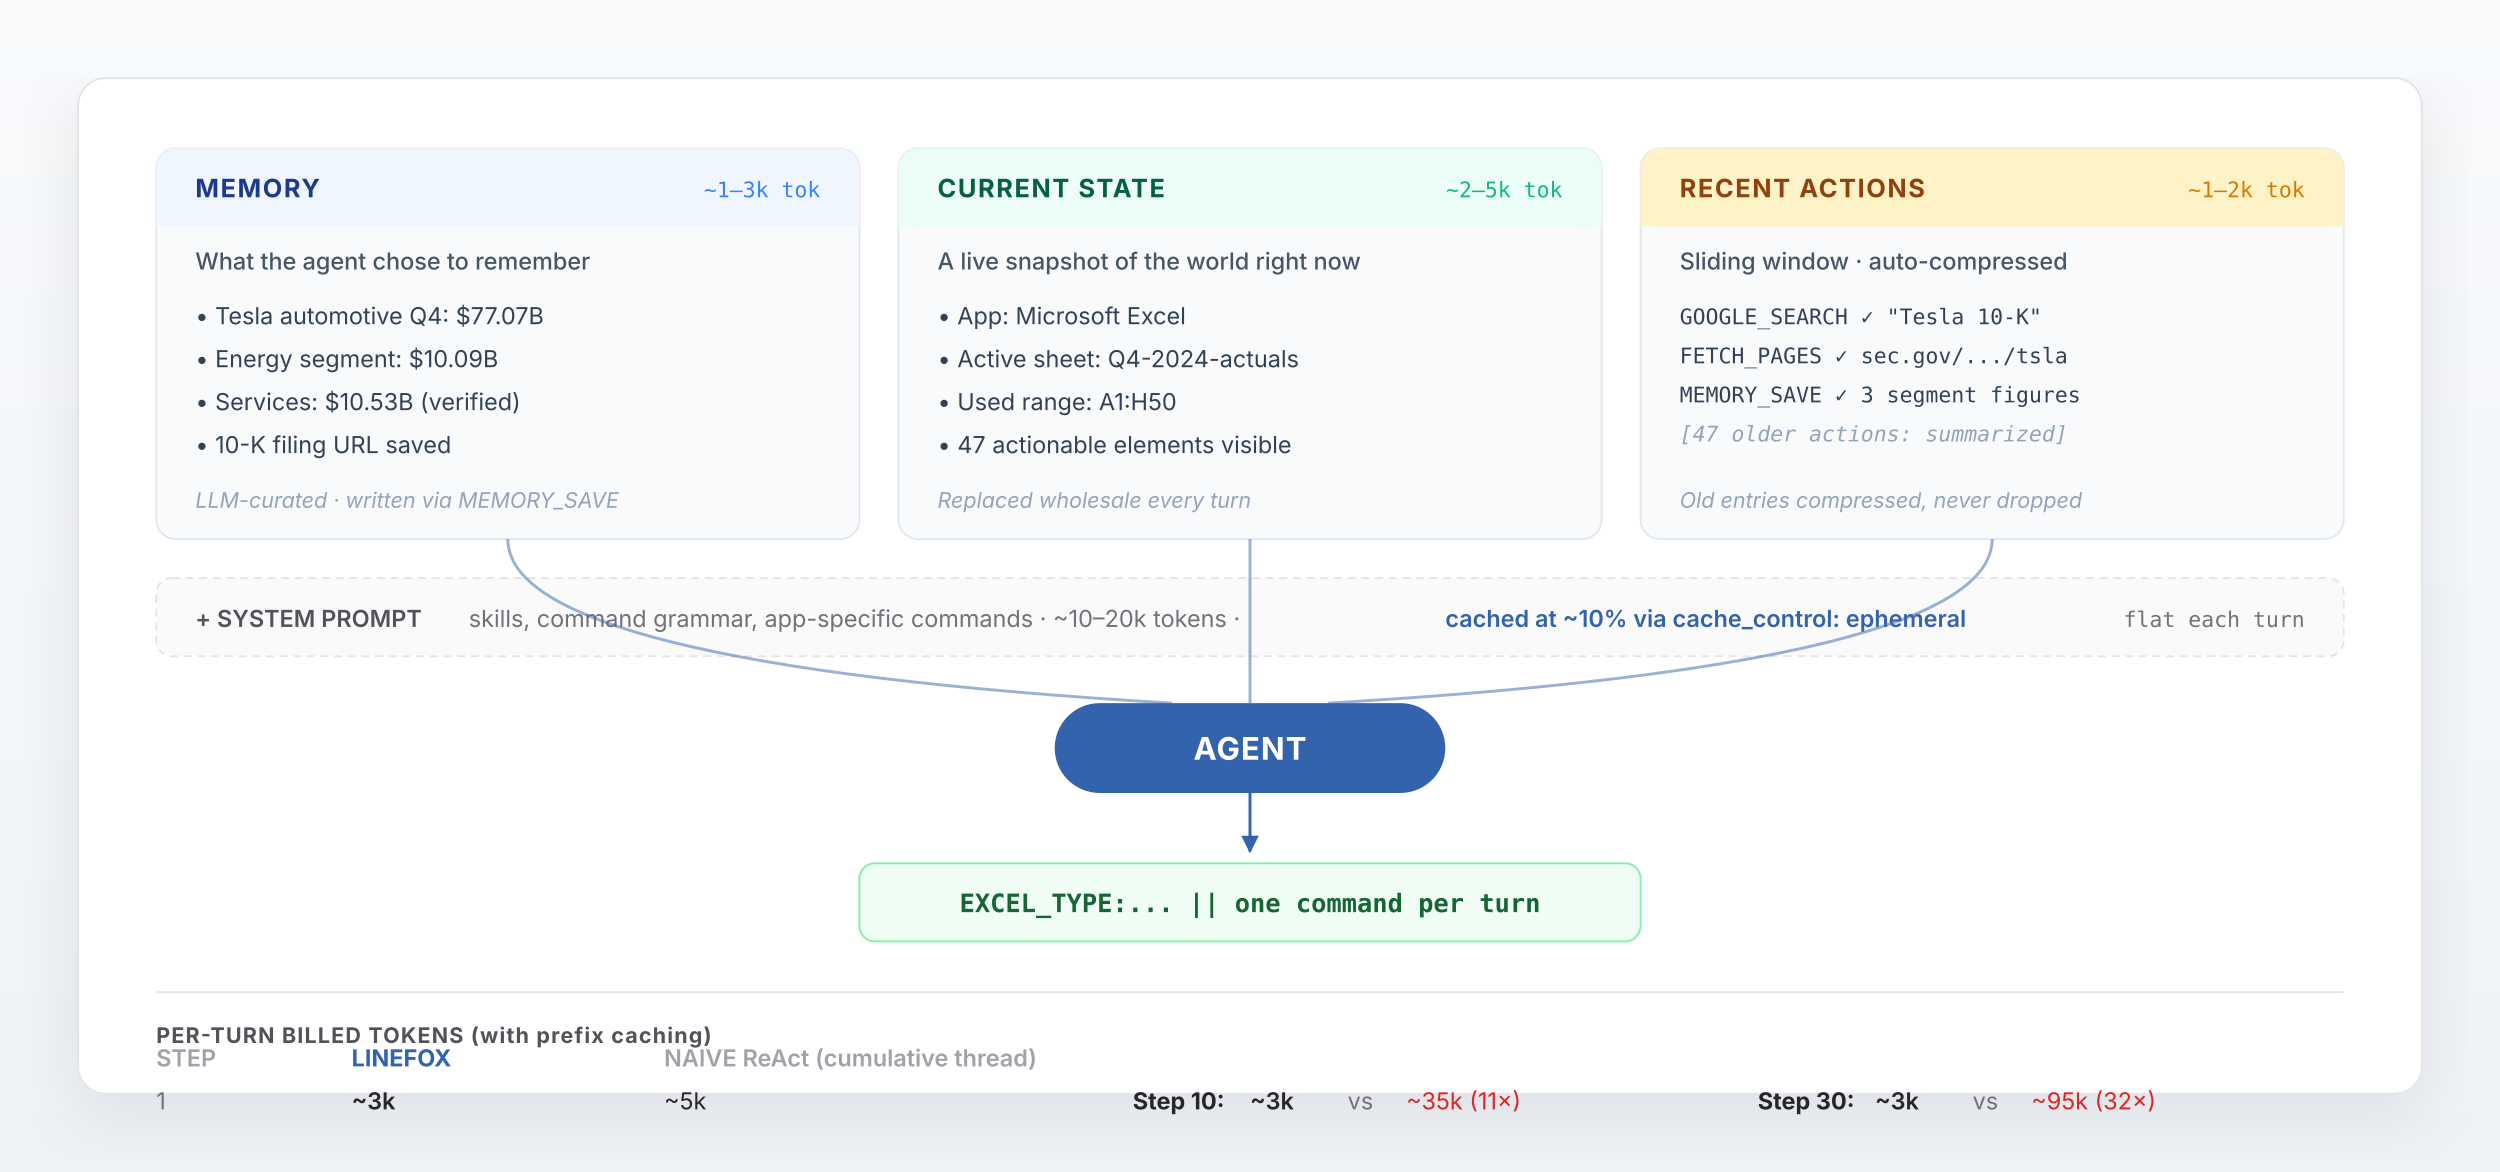
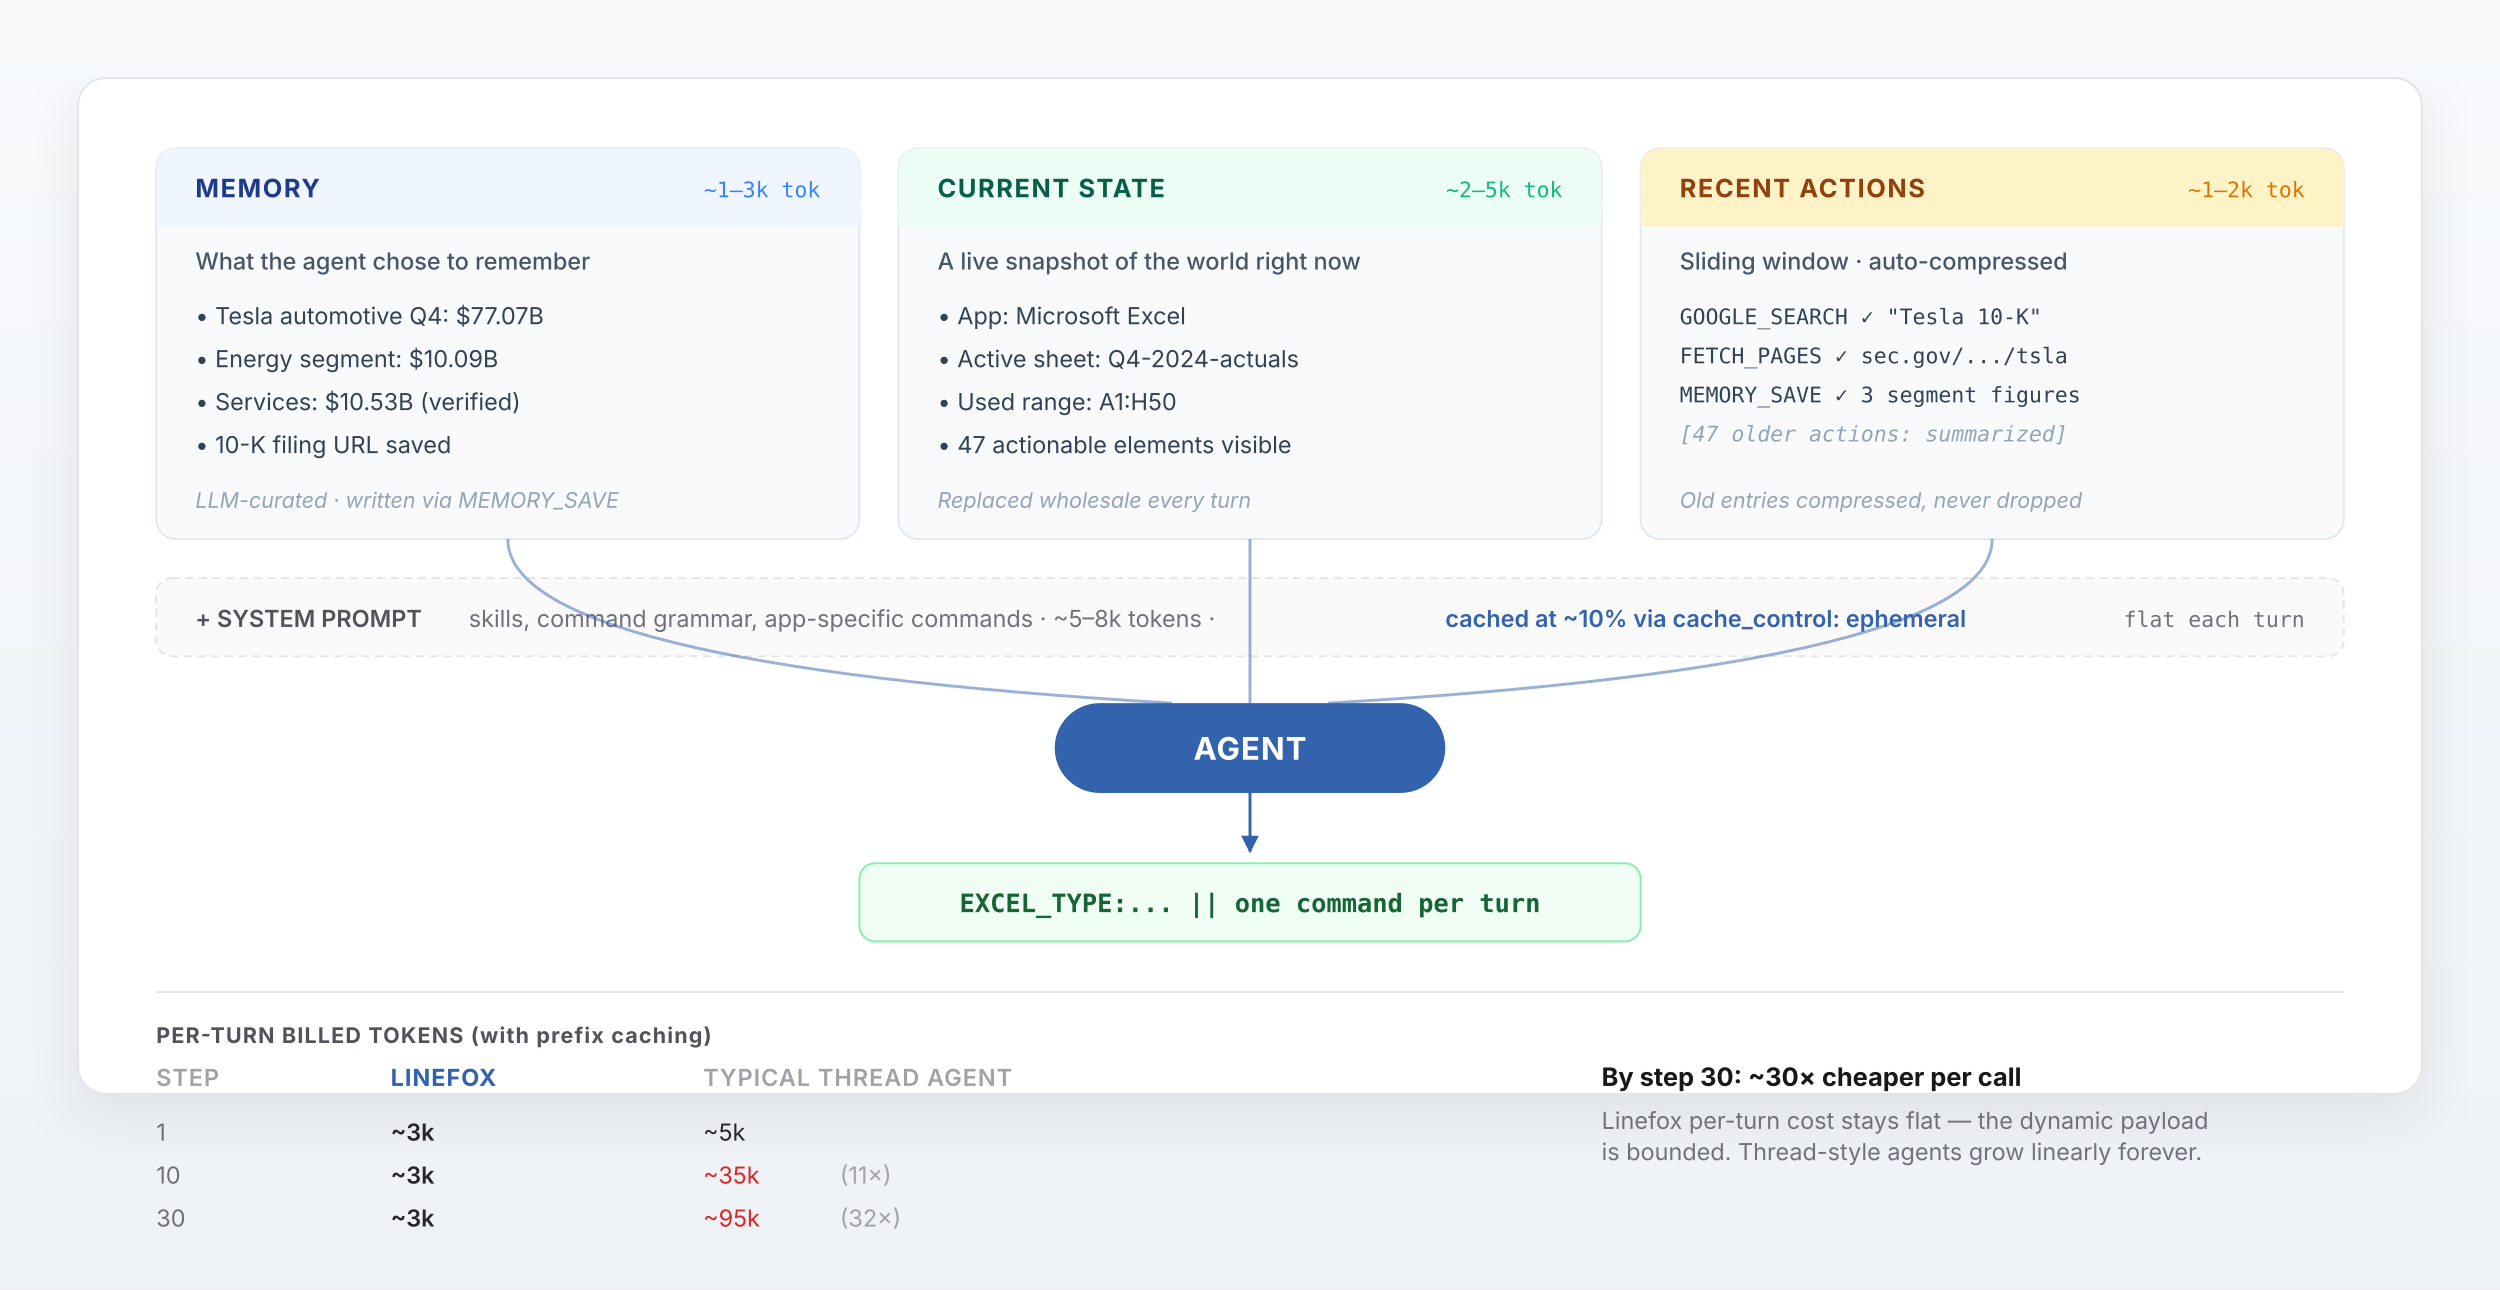
- <svg xmlns="http://www.w3.org/2000/svg" viewBox="0 0 1280 600" role="img" aria-label="Three bounded streams feed the agent each turn — Memory, Current State, Recent Actions">
+ <svg xmlns="http://www.w3.org/2000/svg" viewBox="0 0 1280 660" role="img" aria-label="Three bounded streams feed the agent each turn — Memory, Current State, Recent Actions">
  <defs>
    <linearGradient id="bg-ma" x1="0" y1="0" x2="0" y2="1">
      <stop offset="0%" stop-color="#F8FAFC" />
      <stop offset="100%" stop-color="#EEF2F7" />
    </linearGradient>
    <filter id="cardShadow-ma" x="-2%" y="-2%" width="104%" height="108%">
      <feDropShadow dx="0" dy="10" stdDeviation="16" flood-color="#0F172A" flood-opacity="0.08" />
    </filter>
    <marker id="arrowHead-ma" viewBox="0 0 10 10" refX="9" refY="5" markerWidth="6" markerHeight="6" orient="auto-start-reverse">
      <path d="M 0 0 L 10 5 L 0 10 z" fill="#3363AD" />
    </marker>
  </defs>
-   <rect width="1280" height="600" fill="url(#bg-ma)" />
+   <rect width="1280" height="660" fill="url(#bg-ma)" />
  <g filter="url(#cardShadow-ma)">
    <rect x="40" y="40" width="1200" height="520" rx="14" fill="#FFFFFF" stroke="#E4E4E7" stroke-width="1" />
  </g>
  <g transform="translate(80, 76)">
    <rect x="0" y="0" width="360" height="200" rx="10" fill="#F8FAFC" stroke="#E2E8F0" stroke-width="1" />
    <rect x="0" y="0" width="360" height="40" rx="10" fill="#EFF6FF" />
    <rect x="0" y="28" width="360" height="12" fill="#EFF6FF" />
    <text x="20" y="25" font-family="-apple-system, BlinkMacSystemFont, 'Segoe UI', Inter, system-ui, sans-serif" font-size="13" font-weight="700" fill="#1E3A8A" letter-spacing="0.8">MEMORY</text>
    <text x="340" y="25" text-anchor="end" font-family="ui-monospace, SFMono-Regular, Menlo, monospace" font-size="11" fill="#3B82F6">~1–3k tok</text>
    <text x="20" y="62" font-family="-apple-system, BlinkMacSystemFont, 'Segoe UI', Inter, system-ui, sans-serif" font-size="12" font-weight="500" fill="#475569">What the agent chose to remember</text>
    <g font-family="-apple-system, BlinkMacSystemFont, 'Segoe UI', Inter, system-ui, sans-serif" font-size="12" fill="#334155">
      <text x="20" y="90">• Tesla automotive Q4: $77.07B</text>
      <text x="20" y="112">• Energy segment: $10.09B</text>
      <text x="20" y="134">• Services: $10.53B (verified)</text>
      <text x="20" y="156">• 10-K filing URL saved</text>
    </g>
    <text x="20" y="184" font-family="-apple-system, BlinkMacSystemFont, 'Segoe UI', Inter, system-ui, sans-serif" font-size="11" font-style="italic" fill="#94A3B8">LLM-curated · written via MEMORY_SAVE</text>
  </g>
  <g transform="translate(460, 76)">
    <rect x="0" y="0" width="360" height="200" rx="10" fill="#F8FAFC" stroke="#E2E8F0" stroke-width="1" />
    <rect x="0" y="0" width="360" height="40" rx="10" fill="#ECFDF5" />
    <rect x="0" y="28" width="360" height="12" fill="#ECFDF5" />
    <text x="20" y="25" font-family="-apple-system, BlinkMacSystemFont, 'Segoe UI', Inter, system-ui, sans-serif" font-size="13" font-weight="700" fill="#065F46" letter-spacing="0.8">CURRENT STATE</text>
    <text x="340" y="25" text-anchor="end" font-family="ui-monospace, SFMono-Regular, Menlo, monospace" font-size="11" fill="#10B981">~2–5k tok</text>
    <text x="20" y="62" font-family="-apple-system, BlinkMacSystemFont, 'Segoe UI', Inter, system-ui, sans-serif" font-size="12" font-weight="500" fill="#475569">A live snapshot of the world right now</text>
    <g font-family="-apple-system, BlinkMacSystemFont, 'Segoe UI', Inter, system-ui, sans-serif" font-size="12" fill="#334155">
      <text x="20" y="90">• App: Microsoft Excel</text>
      <text x="20" y="112">• Active sheet: Q4-2024-actuals</text>
      <text x="20" y="134">• Used range: A1:H50</text>
      <text x="20" y="156">• 47 actionable elements visible</text>
    </g>
    <text x="20" y="184" font-family="-apple-system, BlinkMacSystemFont, 'Segoe UI', Inter, system-ui, sans-serif" font-size="11" font-style="italic" fill="#94A3B8">Replaced wholesale every turn</text>
  </g>
  <g transform="translate(840, 76)">
    <rect x="0" y="0" width="360" height="200" rx="10" fill="#F8FAFC" stroke="#E2E8F0" stroke-width="1" />
    <rect x="0" y="0" width="360" height="40" rx="10" fill="#FEF3C7" />
    <rect x="0" y="28" width="360" height="12" fill="#FEF3C7" />
    <text x="20" y="25" font-family="-apple-system, BlinkMacSystemFont, 'Segoe UI', Inter, system-ui, sans-serif" font-size="13" font-weight="700" fill="#92400E" letter-spacing="0.8">RECENT ACTIONS</text>
    <text x="340" y="25" text-anchor="end" font-family="ui-monospace, SFMono-Regular, Menlo, monospace" font-size="11" fill="#D97706">~1–2k tok</text>
    <text x="20" y="62" font-family="-apple-system, BlinkMacSystemFont, 'Segoe UI', Inter, system-ui, sans-serif" font-size="12" font-weight="500" fill="#475569">Sliding window · auto-compressed</text>
    <g font-family="ui-monospace, SFMono-Regular, Menlo, monospace" font-size="11" fill="#334155">
      <text x="20" y="90">GOOGLE_SEARCH ✓ "Tesla 10-K"</text>
      <text x="20" y="110">FETCH_PAGES ✓ sec.gov/.../tsla</text>
      <text x="20" y="130">MEMORY_SAVE ✓ 3 segment figures</text>
      <text x="20" y="150" fill="#94A3B8" font-style="italic">[47 older actions: summarized]</text>
    </g>
    <text x="20" y="184" font-family="-apple-system, BlinkMacSystemFont, 'Segoe UI', Inter, system-ui, sans-serif" font-size="11" font-style="italic" fill="#94A3B8">Old entries compressed, never dropped</text>
  </g>
  <g transform="translate(80, 296)">
    <rect x="0" y="0" width="1120" height="40" rx="8" fill="#FAFAFA" stroke="#E4E4E7" stroke-width="1" stroke-dasharray="4 3" />
    <text x="20" y="25" font-family="-apple-system, BlinkMacSystemFont, 'Segoe UI', Inter, system-ui, sans-serif" font-size="12" font-weight="600" fill="#52525B">+ SYSTEM PROMPT</text>
-     <text x="160" y="25" font-family="-apple-system, BlinkMacSystemFont, 'Segoe UI', Inter, system-ui, sans-serif" font-size="12" fill="#71717A">skills, command grammar, app-specific commands · ~10–20k tokens ·</text>
+     <text x="160" y="25" font-family="-apple-system, BlinkMacSystemFont, 'Segoe UI', Inter, system-ui, sans-serif" font-size="12" fill="#71717A">skills, command grammar, app-specific commands · ~5–8k tokens ·</text>
    <text x="660" y="25" font-family="-apple-system, BlinkMacSystemFont, 'Segoe UI', Inter, system-ui, sans-serif" font-size="12" font-weight="600" fill="#3363AD">cached at ~10% via cache_control: ephemeral</text>
    <text x="1100" y="25" text-anchor="end" font-family="ui-monospace, SFMono-Regular, Menlo, monospace" font-size="11" fill="#71717A">flat each turn</text>
  </g>
  <path d="M 260 276 Q 260 340 600 360" fill="none" stroke="#3363AD" stroke-width="1.5" opacity="0.5" />
  <path d="M 640 276 L 640 360" fill="none" stroke="#3363AD" stroke-width="1.5" opacity="0.5" />
  <path d="M 1020 276 Q 1020 340 680 360" fill="none" stroke="#3363AD" stroke-width="1.5" opacity="0.5" />
  <g transform="translate(540, 360)">
    <rect x="0" y="0" width="200" height="46" rx="23" fill="#3363AD" />
    <text x="100" y="29" text-anchor="middle" font-family="-apple-system, BlinkMacSystemFont, 'Segoe UI', Inter, system-ui, sans-serif" font-size="16" font-weight="700" fill="#FFFFFF" letter-spacing="0.5">AGENT</text>
  </g>
  <line x1="640" y1="406" x2="640" y2="436" stroke="#3363AD" stroke-width="1.5" marker-end="url(#arrowHead-ma)" />
  <g transform="translate(440, 442)">
    <rect x="0" y="0" width="400" height="40" rx="8" fill="#F0FDF4" stroke="#86EFAC" stroke-width="1" />
    <text x="200" y="25" text-anchor="middle" font-family="ui-monospace, SFMono-Regular, Menlo, monospace" font-size="13" font-weight="600" fill="#166534">EXCEL_TYPE:... ||  one command per turn</text>
  </g>
  <line x1="80" y1="508" x2="1200" y2="508" stroke="#E4E4E7" stroke-width="1" />
  <text x="80" y="534" font-family="-apple-system, BlinkMacSystemFont, 'Segoe UI', Inter, system-ui, sans-serif" font-size="11" font-weight="700" fill="#52525B" letter-spacing="0.6">PER-TURN BILLED TOKENS (with prefix caching)</text>
-   <g transform="translate(80, 546)" font-family="-apple-system, BlinkMacSystemFont, 'Segoe UI', Inter, system-ui, sans-serif" font-size="12">
-     <text x="0" y="0" fill="#A1A1AA" font-weight="600">STEP</text>
-     <text x="100" y="0" fill="#3363AD" font-weight="700">LINEFOX</text>
-     <text x="260" y="0" fill="#A1A1AA" font-weight="600">NAIVE ReAct (cumulative thread)</text>
-     <text x="0" y="-2" fill="#71717A" />
+   <g transform="translate(80, 556)" font-family="-apple-system, BlinkMacSystemFont, 'Segoe UI', Inter, system-ui, sans-serif" font-size="12">
+     <text x="0" y="0" fill="#A1A1AA" font-weight="600" letter-spacing="0.5">STEP</text>
+     <text x="120" y="0" fill="#3363AD" font-weight="700" letter-spacing="0.5">LINEFOX</text>
+     <text x="280" y="0" fill="#A1A1AA" font-weight="600" letter-spacing="0.5">TYPICAL THREAD AGENT</text>
+     <line x1="-4" y1="8" x2="600" y2="8" stroke="#E4E4E7" stroke-width="1" />
+     <text x="0" y="28" fill="#71717A">1</text>
+     <text x="120" y="28" fill="#27272A" font-weight="600">~3k</text>
+     <text x="280" y="28" fill="#27272A">~5k</text>
+     <text x="0" y="50" fill="#71717A">10</text>
+     <text x="120" y="50" fill="#27272A" font-weight="600">~3k</text>
+     <text x="280" y="50" fill="#DC2626">~35k</text>
+     <text x="350" y="50" fill="#A1A1AA">(11×)</text>
+     <text x="0" y="72" fill="#71717A">30</text>
+     <text x="120" y="72" fill="#27272A" font-weight="600">~3k</text>
+     <text x="280" y="72" fill="#DC2626">~95k</text>
+     <text x="350" y="72" fill="#A1A1AA">(32×)</text>
  </g>
-   <g transform="translate(80, 568)" font-family="-apple-system, BlinkMacSystemFont, 'Segoe UI', Inter, system-ui, sans-serif" font-size="12">
-     <text x="0" y="0" fill="#71717A">1</text>
-     <text x="100" y="0" fill="#27272A" font-weight="600">~3k</text>
-     <text x="260" y="0" fill="#27272A">~5k</text>
-     <text x="500" y="0" fill="#27272A" font-weight="700">Step 10:</text>
-     <text x="560" y="0" fill="#27272A" font-weight="600">~3k</text>
-     <text x="610" y="0" fill="#71717A">vs</text>
-     <text x="640" y="0" fill="#DC2626">~35k (11×)</text>
-     <text x="820" y="0" fill="#27272A" font-weight="700">Step 30:</text>
-     <text x="880" y="0" fill="#27272A" font-weight="600">~3k</text>
-     <text x="930" y="0" fill="#71717A">vs</text>
-     <text x="960" y="0" fill="#DC2626">~95k (32×)</text>
+   <g transform="translate(820, 556)" font-family="-apple-system, BlinkMacSystemFont, 'Segoe UI', Inter, system-ui, sans-serif">
+     <text x="0" y="0" font-size="13" font-weight="700" fill="#18181B">By step 30: ~30× cheaper per call</text>
+     <text x="0" y="22" font-size="12" fill="#71717A">Linefox per-turn cost stays flat — the dynamic payload</text>
+     <text x="0" y="38" font-size="12" fill="#71717A">is bounded. Thread-style agents grow linearly forever.</text>
  </g>
</svg>
